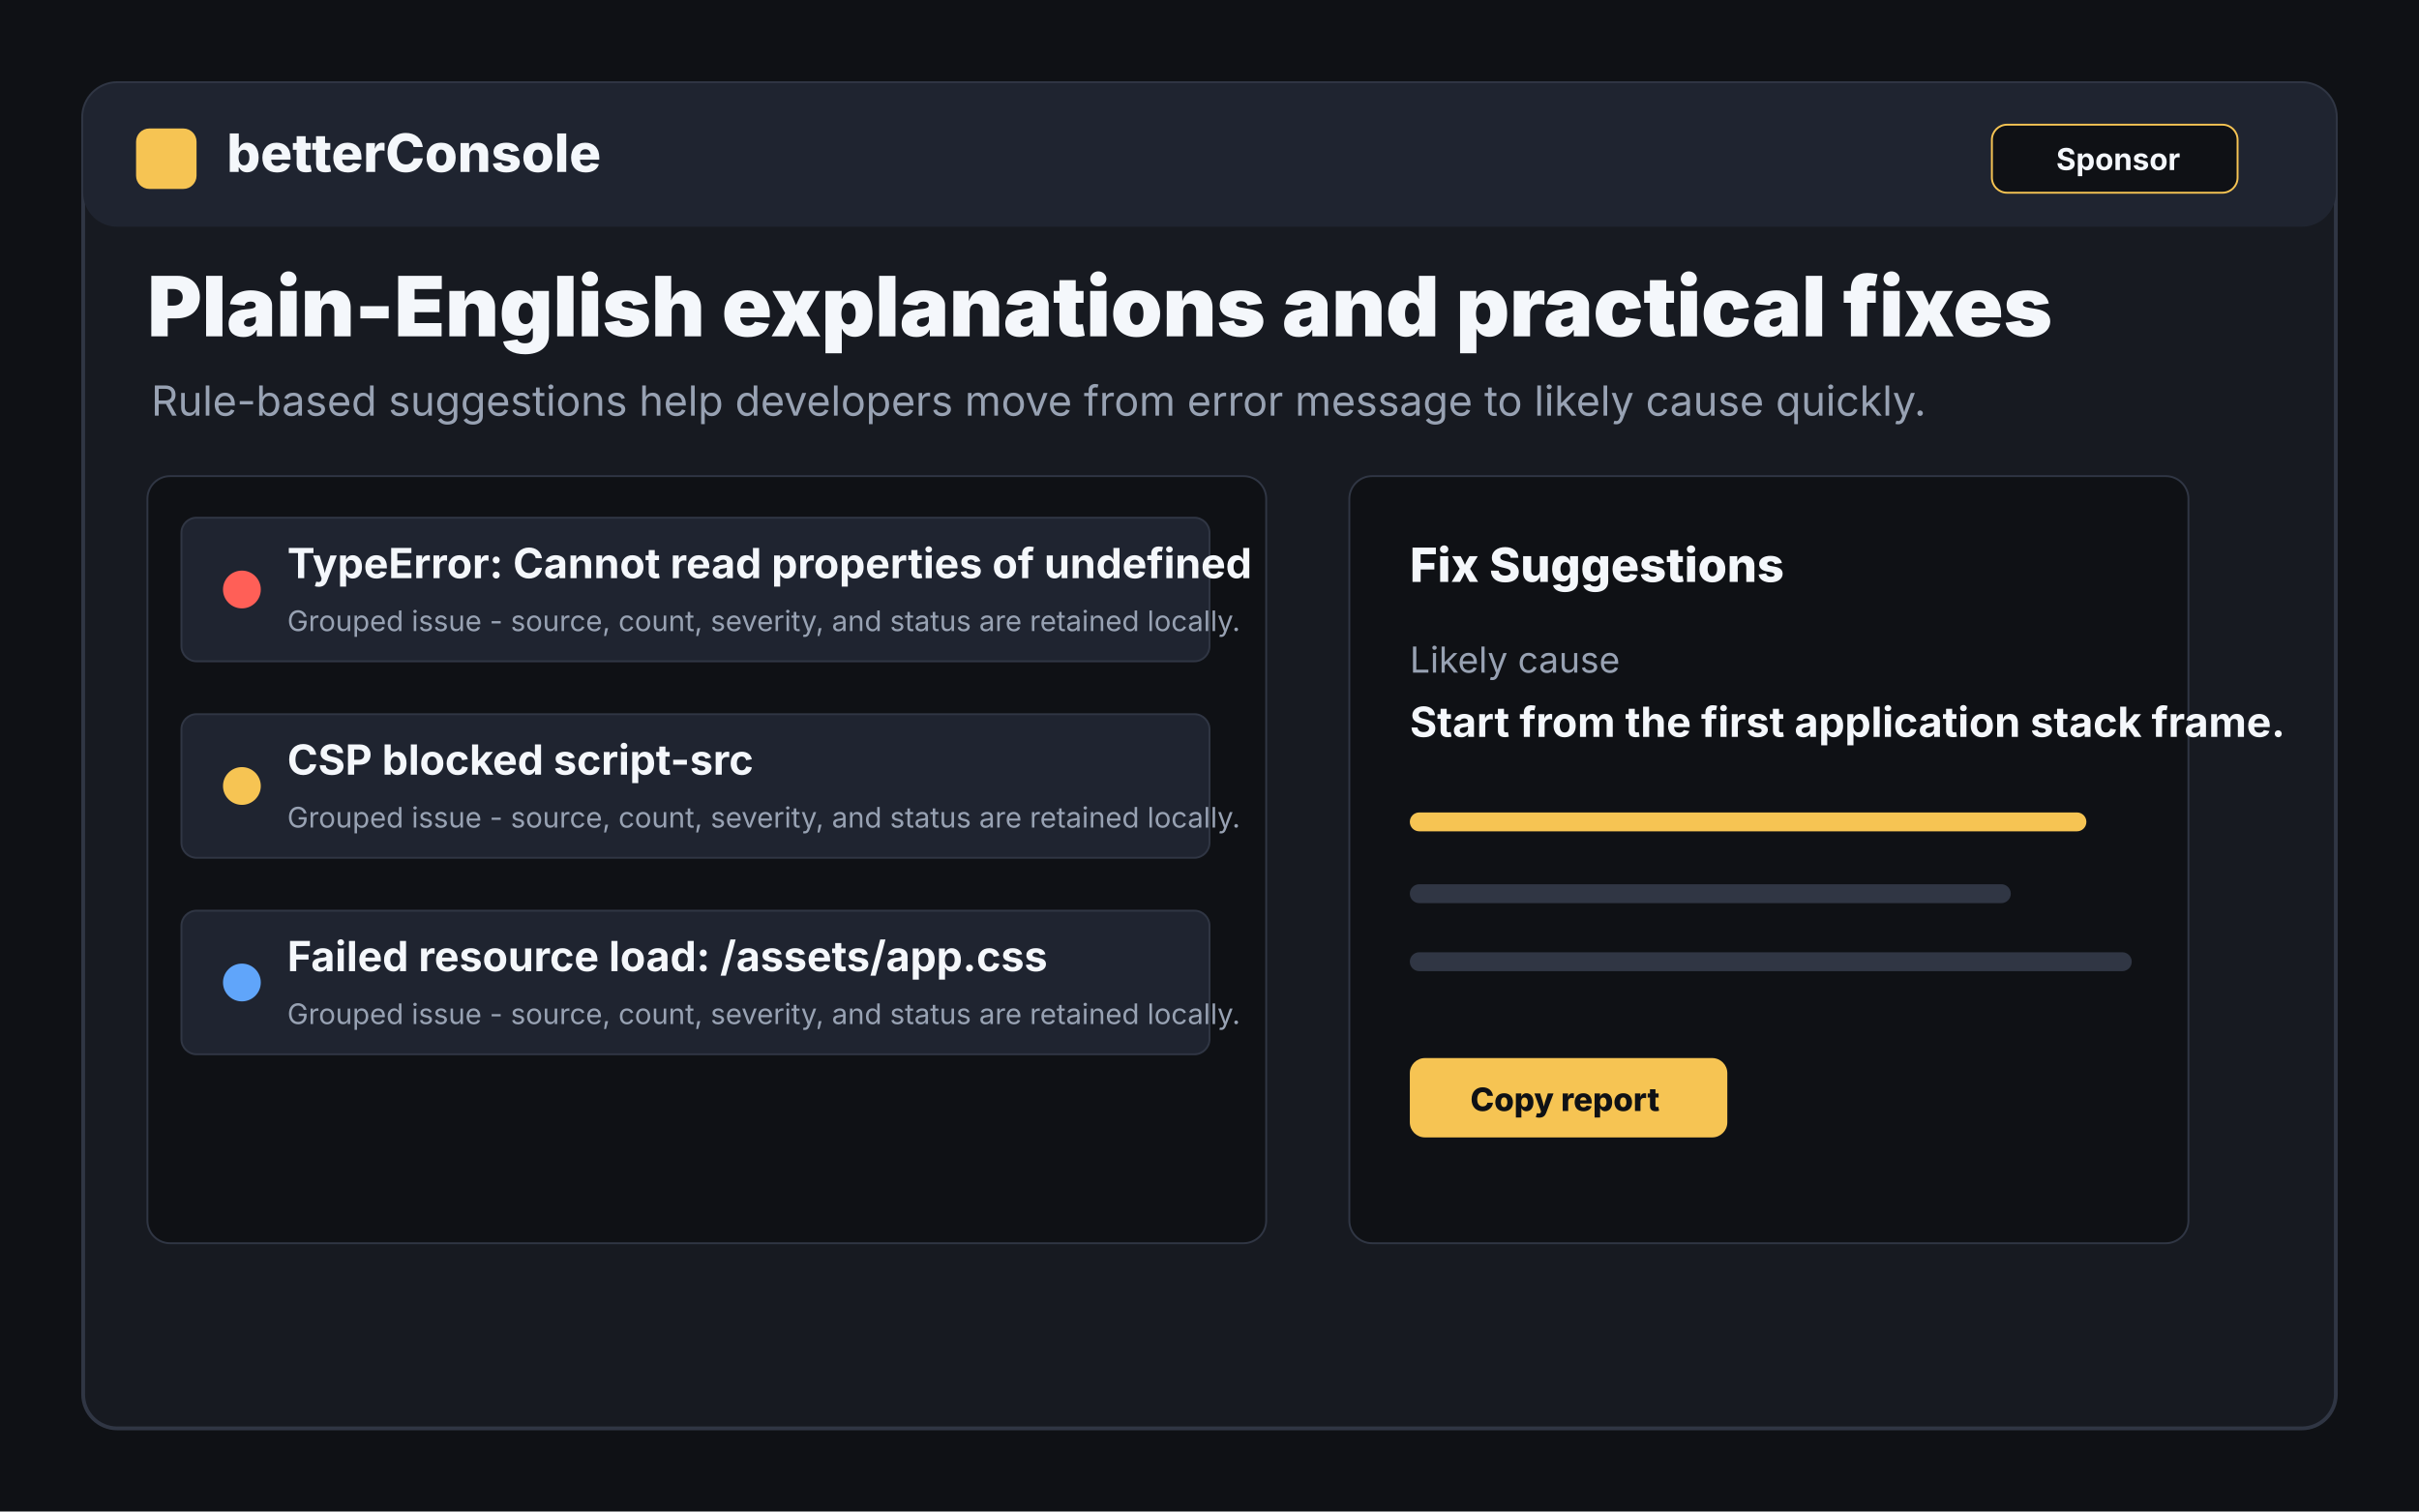
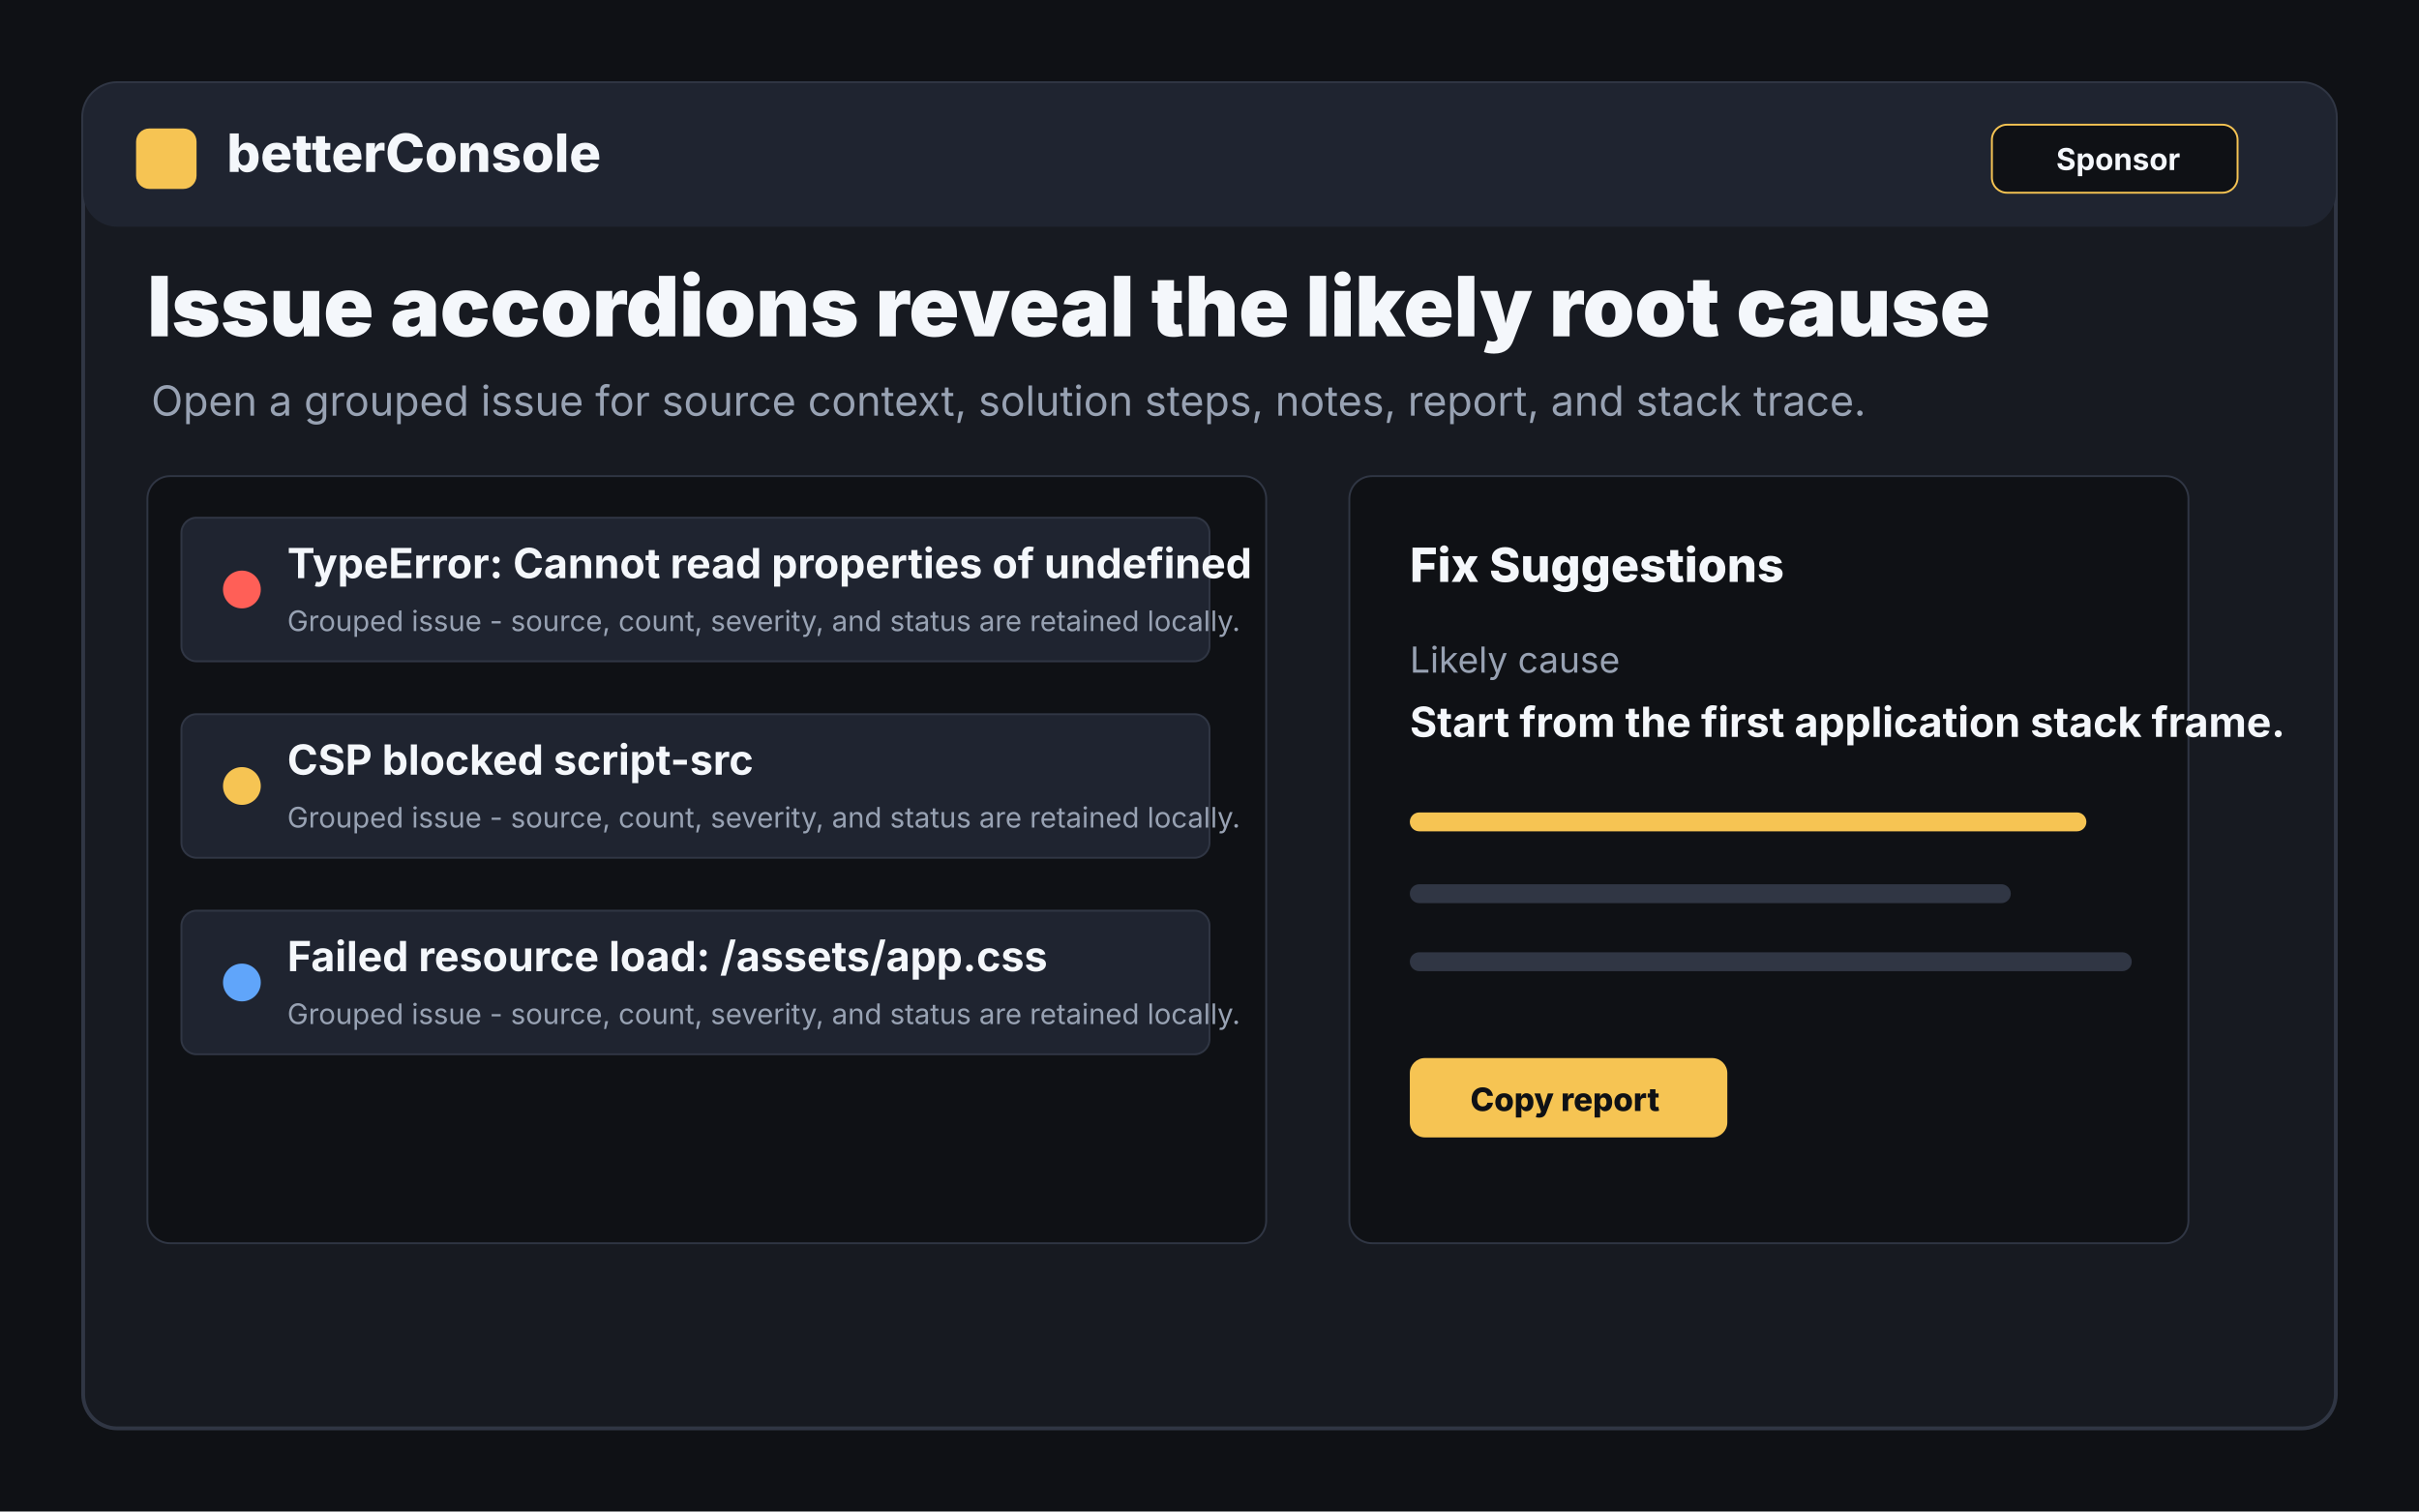
<svg xmlns="http://www.w3.org/2000/svg" width="1280" height="800" viewBox="0 0 1280 800">
  <rect width="1280" height="800" fill="#0f1115" />
  <rect x="44" y="44" width="1192" height="712" rx="18" fill="#171a21" stroke="#303644" stroke-width="2" />
  <rect x="44" y="44" width="1192" height="76" rx="18" fill="#1f2430" />
  <rect x="72" y="68" width="32" height="32" rx="7" fill="#f6c453" />
  <text x="120" y="91" font-family="Inter, Segoe UI, Arial, sans-serif" font-size="28" font-weight="800" fill="#f4f7fb">betterConsole</text>
  <rect x="1054" y="66" width="130" height="36" rx="8" fill="#0f1115" stroke="#f6c453" />
  <text x="1088" y="90" font-family="Inter, Segoe UI, Arial, sans-serif" font-size="16" font-weight="700" fill="#f4f7fb">Sponsor</text>
-   <text x="78" y="178" font-family="Inter, Segoe UI, Arial, sans-serif" font-size="44" font-weight="850" fill="#f4f7fb">Plain-English explanations and practical fixes</text>
-   <text x="80" y="220" font-family="Inter, Segoe UI, Arial, sans-serif" font-size="22" fill="#98a2b3">Rule-based suggestions help developers move from error message to likely cause quickly.</text>
+   <text x="78" y="178" font-family="Inter, Segoe UI, Arial, sans-serif" font-size="44" font-weight="850" fill="#f4f7fb">Issue accordions reveal the likely root cause</text>
+   <text x="80" y="220" font-family="Inter, Segoe UI, Arial, sans-serif" font-size="22" fill="#98a2b3">Open a grouped issue for source context, solution steps, notes, report, and stack trace.</text>
  <rect x="78" y="252" width="592" height="406" rx="12" fill="#0f1115" stroke="#303644" />
  <rect x="96" y="274" width="544" height="76" rx="8" fill="#1f2430" stroke="#303644" />
  <circle cx="128" cy="312" r="10" fill="#ff5f57" />
  <text x="152" y="306" font-family="Inter, Segoe UI, Arial, sans-serif" font-size="22" font-weight="700" fill="#f4f7fb">TypeError: Cannot read properties of undefined</text>
  <text x="152" y="334" font-family="Inter, Segoe UI, Arial, sans-serif" font-size="15" fill="#98a2b3">Grouped issue - source, count, severity, and status are retained locally.</text>
  <rect x="96" y="378" width="544" height="76" rx="8" fill="#1f2430" stroke="#303644" />
  <circle cx="128" cy="416" r="10" fill="#f6c453" />
  <text x="152" y="410" font-family="Inter, Segoe UI, Arial, sans-serif" font-size="22" font-weight="700" fill="#f4f7fb">CSP blocked script-src</text>
  <text x="152" y="438" font-family="Inter, Segoe UI, Arial, sans-serif" font-size="15" fill="#98a2b3">Grouped issue - source, count, severity, and status are retained locally.</text>
  <rect x="96" y="482" width="544" height="76" rx="8" fill="#1f2430" stroke="#303644" />
  <circle cx="128" cy="520" r="10" fill="#60a5fa" />
  <text x="152" y="514" font-family="Inter, Segoe UI, Arial, sans-serif" font-size="22" font-weight="700" fill="#f4f7fb">Failed resource load: /assets/app.css</text>
  <text x="152" y="542" font-family="Inter, Segoe UI, Arial, sans-serif" font-size="15" fill="#98a2b3">Grouped issue - source, count, severity, and status are retained locally.</text>
  <rect x="714" y="252" width="444" height="406" rx="12" fill="#0f1115" stroke="#303644" />
  <text x="746" y="308" font-family="Inter, Segoe UI, Arial, sans-serif" font-size="25" font-weight="800" fill="#f4f7fb">Fix Suggestions</text>
  <text x="746" y="356" font-family="Inter, Segoe UI, Arial, sans-serif" font-size="19" fill="#98a2b3">Likely cause</text>
  <text x="746" y="390" font-family="Inter, Segoe UI, Arial, sans-serif" font-size="22" font-weight="700" fill="#f4f7fb">Start from the first application stack frame.</text>
  <rect x="746" y="430" width="358" height="10" rx="5" fill="#f6c453" />
  <rect x="746" y="468" width="318" height="10" rx="5" fill="#303644" />
  <rect x="746" y="504" width="382" height="10" rx="5" fill="#303644" />
  <rect x="746" y="560" width="168" height="42" rx="8" fill="#f6c453" />
  <text x="778" y="588" font-family="Inter, Segoe UI, Arial, sans-serif" font-size="17" font-weight="800" fill="#0f1115">Copy report</text>
</svg>
